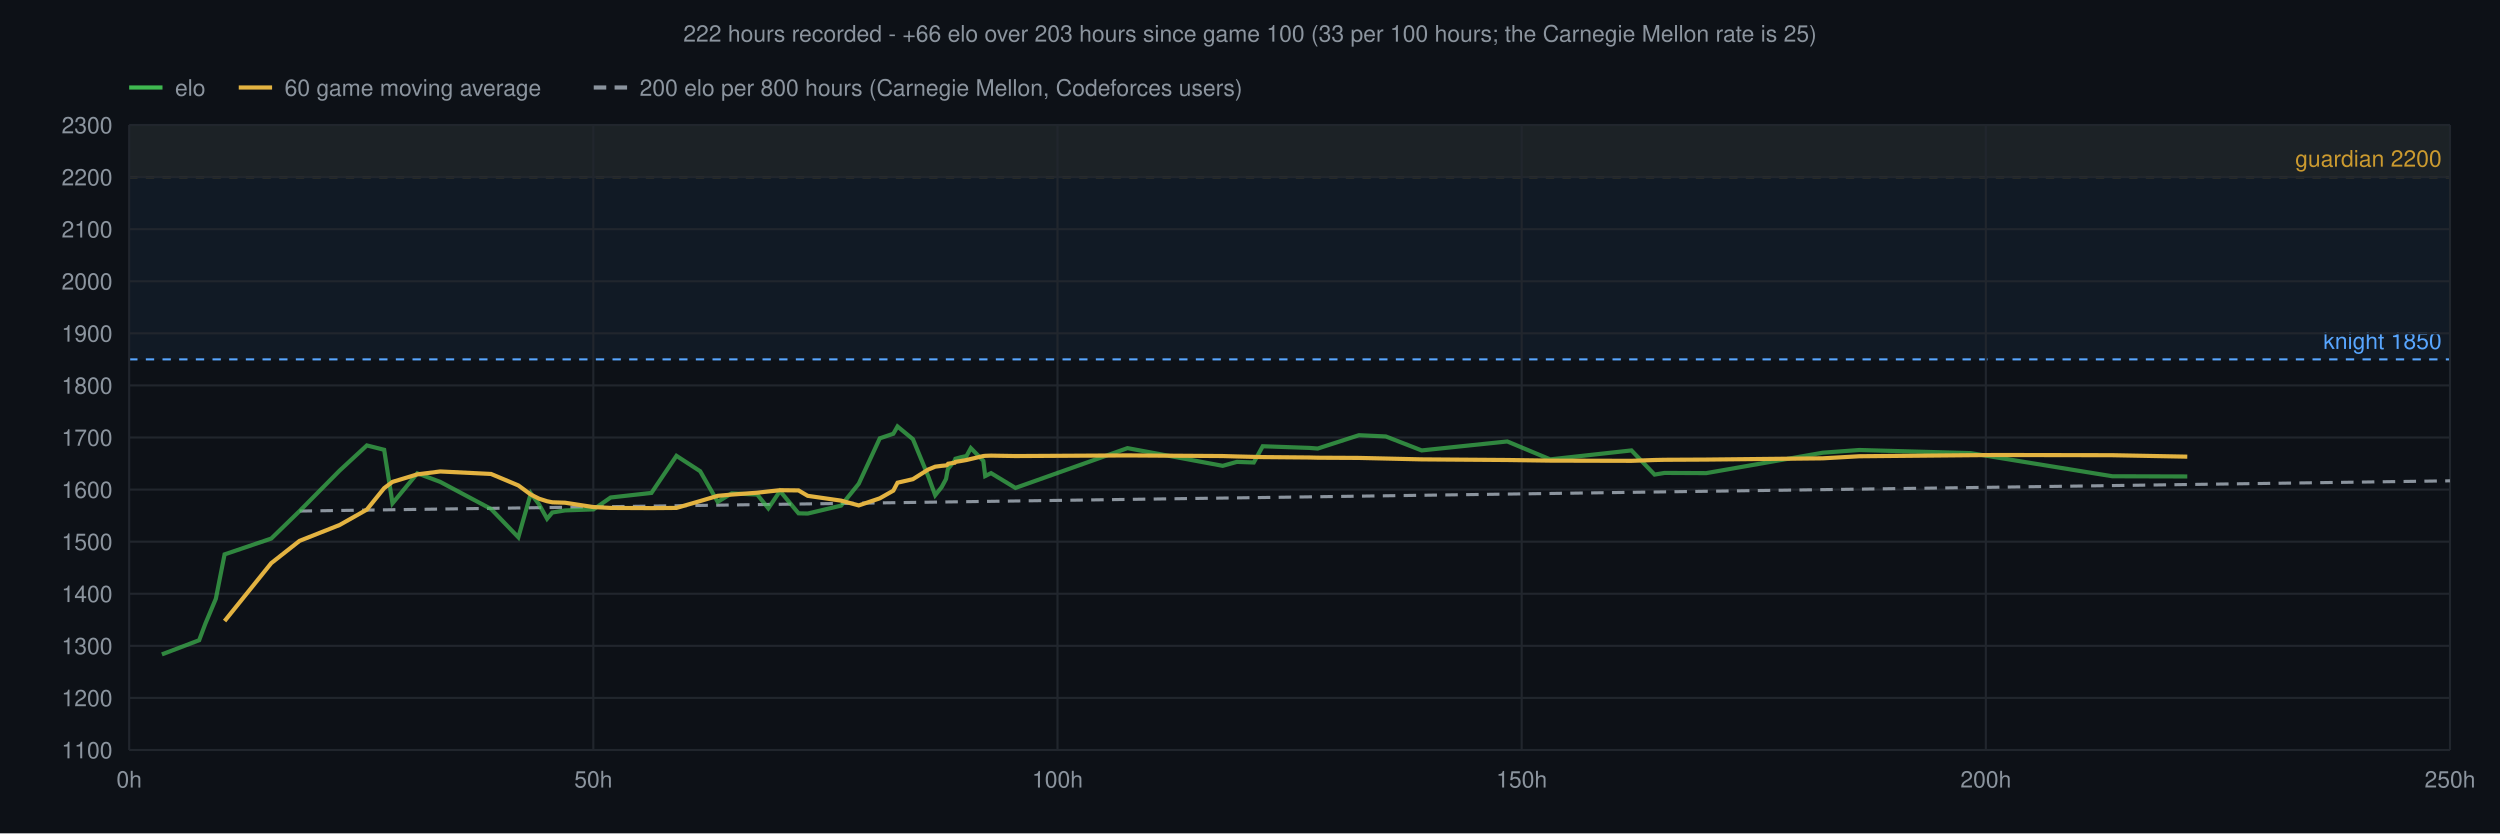
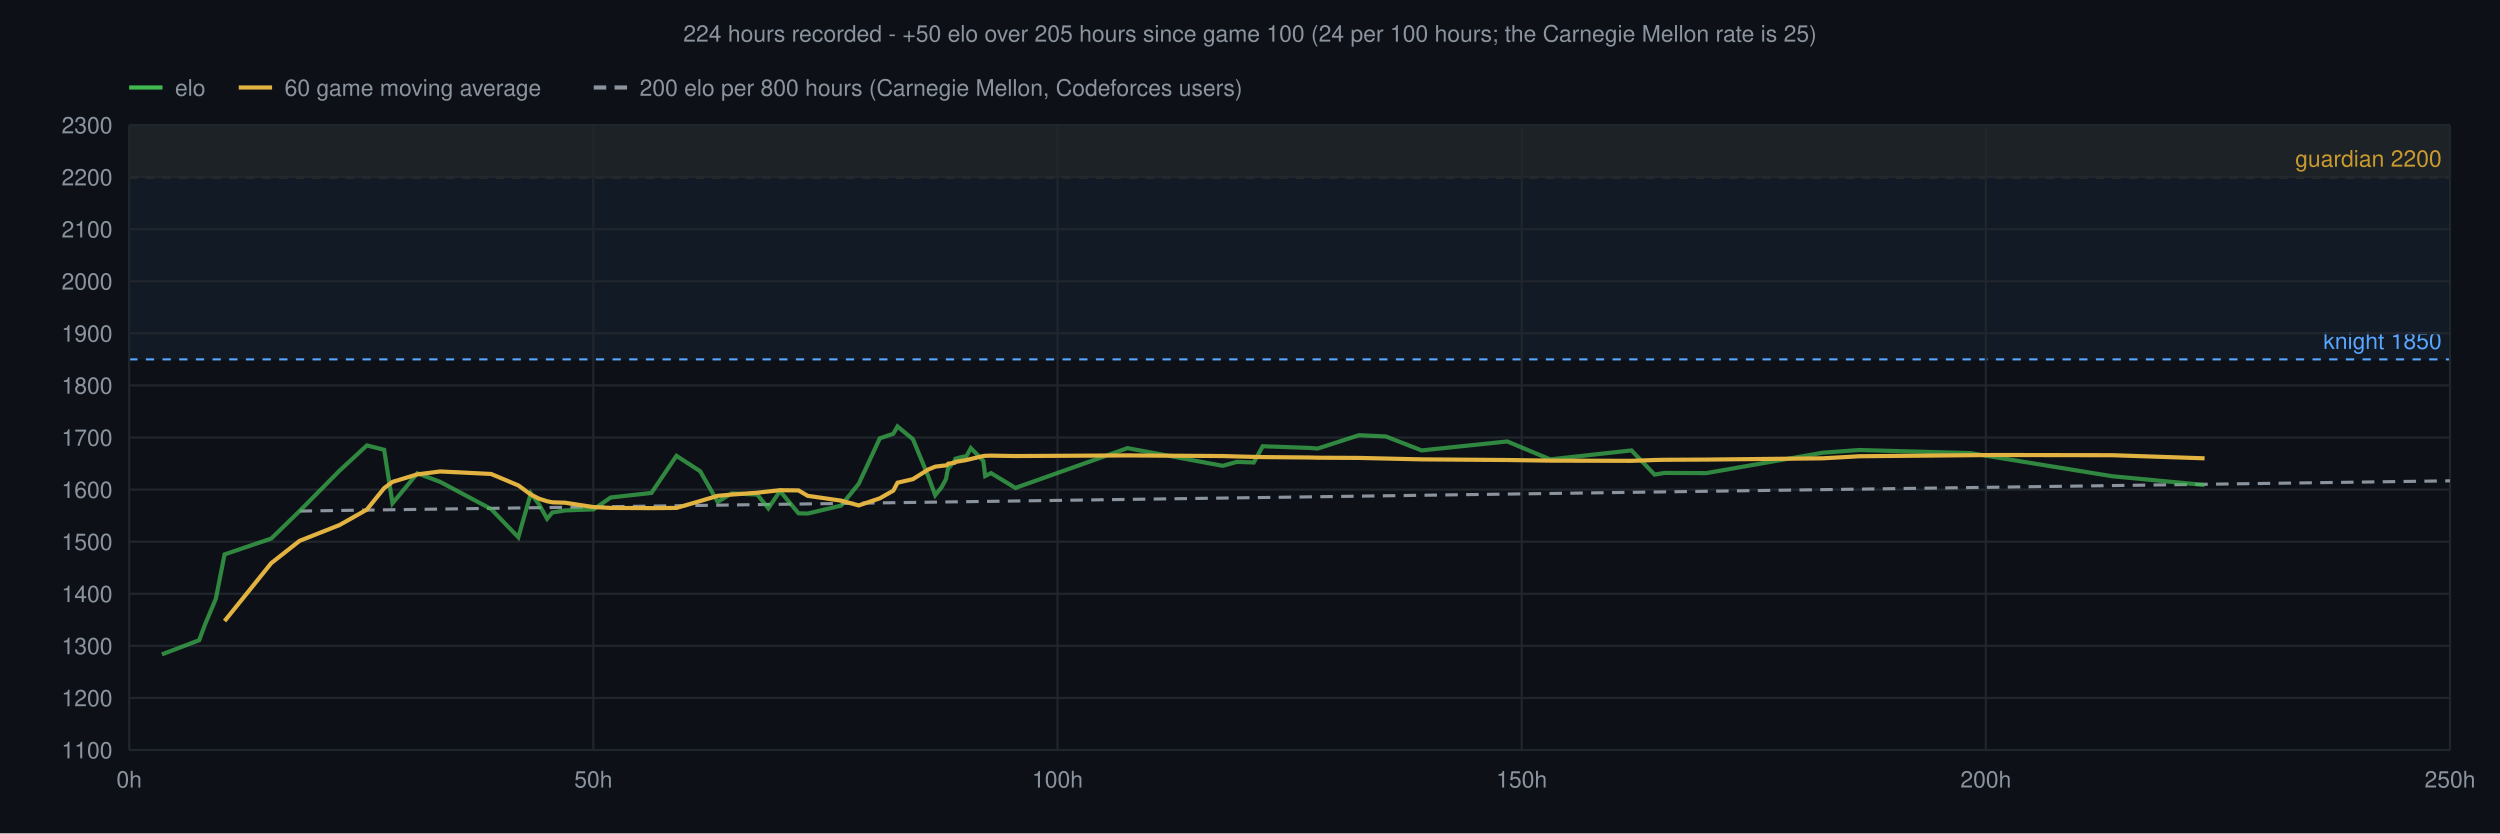
<svg xmlns="http://www.w3.org/2000/svg" viewBox="0 0 1200 400" font-family="Helvetica,sans-serif">
  <rect width="1200" height="400" fill="#0d1117" />
-   <text x="600" y="20" text-anchor="middle" font-size="11" fill="#8b949e">222 hours recorded - +66 elo over 203 hours since game 100 (33 per 100 hours; the Carnegie Mellon rate is 25)</text>
+   <text x="600" y="20" text-anchor="middle" font-size="11" fill="#8b949e">224 hours recorded - +50 elo over 205 hours since game 100 (24 per 100 hours; the Carnegie Mellon rate is 25)</text>
  <rect x="62" y="60" width="1114" height="25.0" fill="#d29922" fill-opacity="0.06" />
  <line x1="62" y1="85.0" x2="1176" y2="85.0" stroke="#d29922" stroke-width="1" stroke-dasharray="4 4" />
  <text x="1172" y="80.0" text-anchor="end" font-size="11" fill="#d29922">guardian 2200</text>
  <rect x="62" y="60" width="1114" height="112.5" fill="#58a6ff" fill-opacity="0.06" />
  <line x1="62" y1="172.5" x2="1176" y2="172.5" stroke="#58a6ff" stroke-width="1" stroke-dasharray="4 4" />
  <text x="1172" y="167.5" text-anchor="end" font-size="11" fill="#58a6ff">knight 1850</text>
  <line x1="62" y1="360.0" x2="1176" y2="360.0" stroke="#21262d" stroke-width="1" />
  <text x="54" y="364.0" text-anchor="end" font-size="11" fill="#8b949e">1100</text>
  <line x1="62" y1="335.0" x2="1176" y2="335.0" stroke="#21262d" stroke-width="1" />
  <text x="54" y="339.0" text-anchor="end" font-size="11" fill="#8b949e">1200</text>
  <line x1="62" y1="310.0" x2="1176" y2="310.0" stroke="#21262d" stroke-width="1" />
  <text x="54" y="314.0" text-anchor="end" font-size="11" fill="#8b949e">1300</text>
  <line x1="62" y1="285.0" x2="1176" y2="285.0" stroke="#21262d" stroke-width="1" />
  <text x="54" y="289.0" text-anchor="end" font-size="11" fill="#8b949e">1400</text>
  <line x1="62" y1="260.0" x2="1176" y2="260.0" stroke="#21262d" stroke-width="1" />
  <text x="54" y="264.0" text-anchor="end" font-size="11" fill="#8b949e">1500</text>
  <line x1="62" y1="235.0" x2="1176" y2="235.0" stroke="#21262d" stroke-width="1" />
  <text x="54" y="239.0" text-anchor="end" font-size="11" fill="#8b949e">1600</text>
  <line x1="62" y1="210.0" x2="1176" y2="210.0" stroke="#21262d" stroke-width="1" />
  <text x="54" y="214.0" text-anchor="end" font-size="11" fill="#8b949e">1700</text>
  <line x1="62" y1="185.0" x2="1176" y2="185.0" stroke="#21262d" stroke-width="1" />
  <text x="54" y="189.0" text-anchor="end" font-size="11" fill="#8b949e">1800</text>
  <line x1="62" y1="160.0" x2="1176" y2="160.0" stroke="#21262d" stroke-width="1" />
  <text x="54" y="164.0" text-anchor="end" font-size="11" fill="#8b949e">1900</text>
  <line x1="62" y1="135.0" x2="1176" y2="135.0" stroke="#21262d" stroke-width="1" />
  <text x="54" y="139.0" text-anchor="end" font-size="11" fill="#8b949e">2000</text>
  <line x1="62" y1="110.0" x2="1176" y2="110.0" stroke="#21262d" stroke-width="1" />
  <text x="54" y="114.0" text-anchor="end" font-size="11" fill="#8b949e">2100</text>
  <line x1="62" y1="85.0" x2="1176" y2="85.0" stroke="#21262d" stroke-width="1" />
  <text x="54" y="89.0" text-anchor="end" font-size="11" fill="#8b949e">2200</text>
  <line x1="62" y1="60.0" x2="1176" y2="60.0" stroke="#21262d" stroke-width="1" />
  <text x="54" y="64.0" text-anchor="end" font-size="11" fill="#8b949e">2300</text>
  <line x1="62.0" y1="60" x2="62.0" y2="360" stroke="#21262d" stroke-width="1" />
  <text x="62.0" y="378" text-anchor="middle" font-size="11" fill="#8b949e">0h</text>
  <line x1="284.8" y1="60" x2="284.8" y2="360" stroke="#21262d" stroke-width="1" />
  <text x="284.8" y="378" text-anchor="middle" font-size="11" fill="#8b949e">50h</text>
  <line x1="507.6" y1="60" x2="507.6" y2="360" stroke="#21262d" stroke-width="1" />
  <text x="507.6" y="378" text-anchor="middle" font-size="11" fill="#8b949e">100h</text>
  <line x1="730.4" y1="60" x2="730.4" y2="360" stroke="#21262d" stroke-width="1" />
  <text x="730.4" y="378" text-anchor="middle" font-size="11" fill="#8b949e">150h</text>
  <line x1="953.2" y1="60" x2="953.2" y2="360" stroke="#21262d" stroke-width="1" />
  <text x="953.2" y="378" text-anchor="middle" font-size="11" fill="#8b949e">200h</text>
  <line x1="1176.0" y1="60" x2="1176.0" y2="360" stroke="#21262d" stroke-width="1" />
  <text x="1176.0" y="378" text-anchor="middle" font-size="11" fill="#8b949e">250h</text>
  <line x1="143.8" y1="245.3" x2="1176.0" y2="230.8" stroke="#8b949e" stroke-width="1.5" stroke-dasharray="6 4" />
-   <polyline points="77.7,314.1 95.6,307.3 98.6,299.3 103.6,287.4 107.8,266.1 130.2,258.5 143.8,245.3 163.0,225.9 176.1,213.8 184.4,215.9 188.4,241.6 200.3,227.2 211.3,231.3 235.7,244.3 248.8,257.9 254.8,236.8 258.8,242.2 262.6,249.0 265.1,246.0 271.2,245.0 284.9,244.5 293.1,238.8 312.7,236.6 324.7,218.8 336.1,226.2 344.5,240.9 351.2,236.8 363.5,237.4 368.8,244.0 374.4,235.7 383.3,246.4 387.7,246.5 403.7,242.7 412.2,232.2 422.3,210.4 428.8,208.2 430.8,204.7 438.2,210.8 445.5,228.5 448.9,237.7 452.0,233.8 454.1,229.9 454.6,227.1 454.9,225.6 455.1,225.0 458.3,221.0 458.6,220.2 461.1,219.5 463.9,218.9 466.0,215.1 472.0,221.2 472.9,228.5 475.7,227.1 487.4,234.2 541.2,215.1 586.9,223.6 593.7,221.7 601.8,222.0 606.1,214.2 628.6,215.0 632.5,215.3 652.3,208.9 665.2,209.5 682.4,216.2 723.5,211.9 744.1,220.5 783.1,216.2 794.2,227.8 799.0,227.0 819.0,227.1 874.9,217.3 892.5,216.0 945.9,217.5 958.6,219.6 1013.9,228.6 1049.9,228.7" fill="none" stroke="#3fb950" stroke-width="2" stroke-opacity="0.7" />
-   <polyline points="107.8,298.1 130.2,270.3 143.8,259.6 163.0,252.0 176.1,244.6 184.4,234.3 188.4,231.3 200.3,227.7 211.3,226.3 235.7,227.5 248.8,233.0 254.8,237.4 258.8,239.4 262.6,240.6 265.1,241.1 271.2,241.3 284.9,243.4 293.1,243.8 312.7,243.9 324.7,243.8 336.1,240.5 344.5,238.0 351.2,237.4 363.5,236.5 368.8,235.9 374.4,235.3 383.3,235.4 387.7,238.0 403.7,240.3 412.2,242.6 422.3,239.2 428.8,235.5 430.8,231.7 438.2,230.0 445.5,225.4 448.9,224.0 452.0,223.6 454.1,223.4 454.6,223.2 454.9,222.9 455.1,222.6 458.3,222.1 458.6,221.7 461.1,221.3 463.9,220.8 466.0,220.3 472.0,218.9 472.9,218.8 475.7,218.7 487.4,218.9 541.2,218.6 586.9,218.9 593.7,219.1 601.8,219.3 606.1,219.4 628.6,219.6 632.5,219.7 652.3,219.8 665.2,220.1 682.4,220.5 723.5,220.8 744.1,221.1 783.1,221.2 794.2,220.8 799.0,220.7 819.0,220.6 874.9,220.0 892.5,219.0 945.9,218.5 958.6,218.4 1013.9,218.5 1049.9,219.2" fill="none" stroke="#e3b341" stroke-width="2" />
+   <polyline points="77.7,314.1 95.6,307.3 98.6,299.3 103.6,287.4 107.8,266.1 130.2,258.5 143.8,245.3 163.0,225.9 176.1,213.8 184.4,215.9 188.4,241.6 200.3,227.2 211.3,231.3 235.7,244.3 248.8,257.9 254.8,236.8 258.8,242.2 262.6,249.0 265.1,246.0 271.2,245.0 284.9,244.5 293.1,238.8 312.7,236.6 324.7,218.8 336.1,226.2 344.5,240.9 351.2,236.8 363.5,237.4 368.8,244.0 374.4,235.7 383.3,246.4 387.7,246.5 403.7,242.7 412.2,232.2 422.3,210.4 428.8,208.2 430.8,204.7 438.2,210.8 445.5,228.5 448.9,237.7 452.0,233.8 454.1,229.9 454.6,227.1 454.9,225.6 455.1,225.0 458.3,221.0 458.6,220.2 461.1,219.5 463.9,218.9 466.0,215.1 472.0,221.2 472.9,228.5 475.7,227.1 487.4,234.2 541.2,215.1 586.9,223.6 593.7,221.7 601.8,222.0 606.1,214.2 628.6,215.0 632.5,215.3 652.3,208.9 665.2,209.5 682.4,216.2 723.5,211.9 744.1,220.5 783.1,216.2 794.2,227.8 799.0,227.0 819.0,227.1 874.9,217.3 892.5,216.0 945.9,217.5 958.6,219.6 1013.9,228.6 1058.2,232.8" fill="none" stroke="#3fb950" stroke-width="2" stroke-opacity="0.7" />
+   <polyline points="107.8,298.1 130.2,270.3 143.8,259.6 163.0,252.0 176.1,244.6 184.4,234.3 188.4,231.3 200.3,227.7 211.3,226.3 235.7,227.5 248.8,233.0 254.8,237.4 258.8,239.4 262.6,240.6 265.1,241.1 271.2,241.3 284.9,243.4 293.1,243.8 312.7,243.9 324.7,243.8 336.1,240.5 344.5,238.0 351.2,237.4 363.5,236.5 368.8,235.9 374.4,235.3 383.3,235.4 387.7,238.0 403.7,240.3 412.2,242.6 422.3,239.2 428.8,235.5 430.8,231.7 438.2,230.0 445.5,225.4 448.9,224.0 452.0,223.6 454.1,223.4 454.6,223.2 454.9,222.9 455.1,222.6 458.3,222.1 458.6,221.7 461.1,221.3 463.9,220.8 466.0,220.3 472.0,218.9 472.9,218.8 475.7,218.7 487.4,218.9 541.2,218.6 586.9,218.9 593.7,219.1 601.8,219.3 606.1,219.4 628.6,219.6 632.5,219.7 652.3,219.8 665.2,220.1 682.4,220.5 723.5,220.8 744.1,221.1 783.1,221.2 794.2,220.8 799.0,220.7 819.0,220.6 874.9,220.0 892.5,219.0 945.9,218.5 958.6,218.4 1013.9,218.5 1058.2,220.0" fill="none" stroke="#e3b341" stroke-width="2" />
  <line x1="62" y1="42" x2="78" y2="42" stroke="#3fb950" stroke-width="2" />
  <text x="84" y="46" font-size="11" fill="#8b949e">elo</text>
  <line x1="114.6" y1="42" x2="130.6" y2="42" stroke="#e3b341" stroke-width="2" />
  <text x="136.6" y="46" font-size="11" fill="#8b949e">60 game moving average</text>
  <line x1="285.0" y1="42" x2="301.0" y2="42" stroke="#8b949e" stroke-width="2" stroke-dasharray="6 4" />
  <text x="307.0" y="46" font-size="11" fill="#8b949e">200 elo per 800 hours (Carnegie Mellon, Codeforces users)</text>
</svg>
